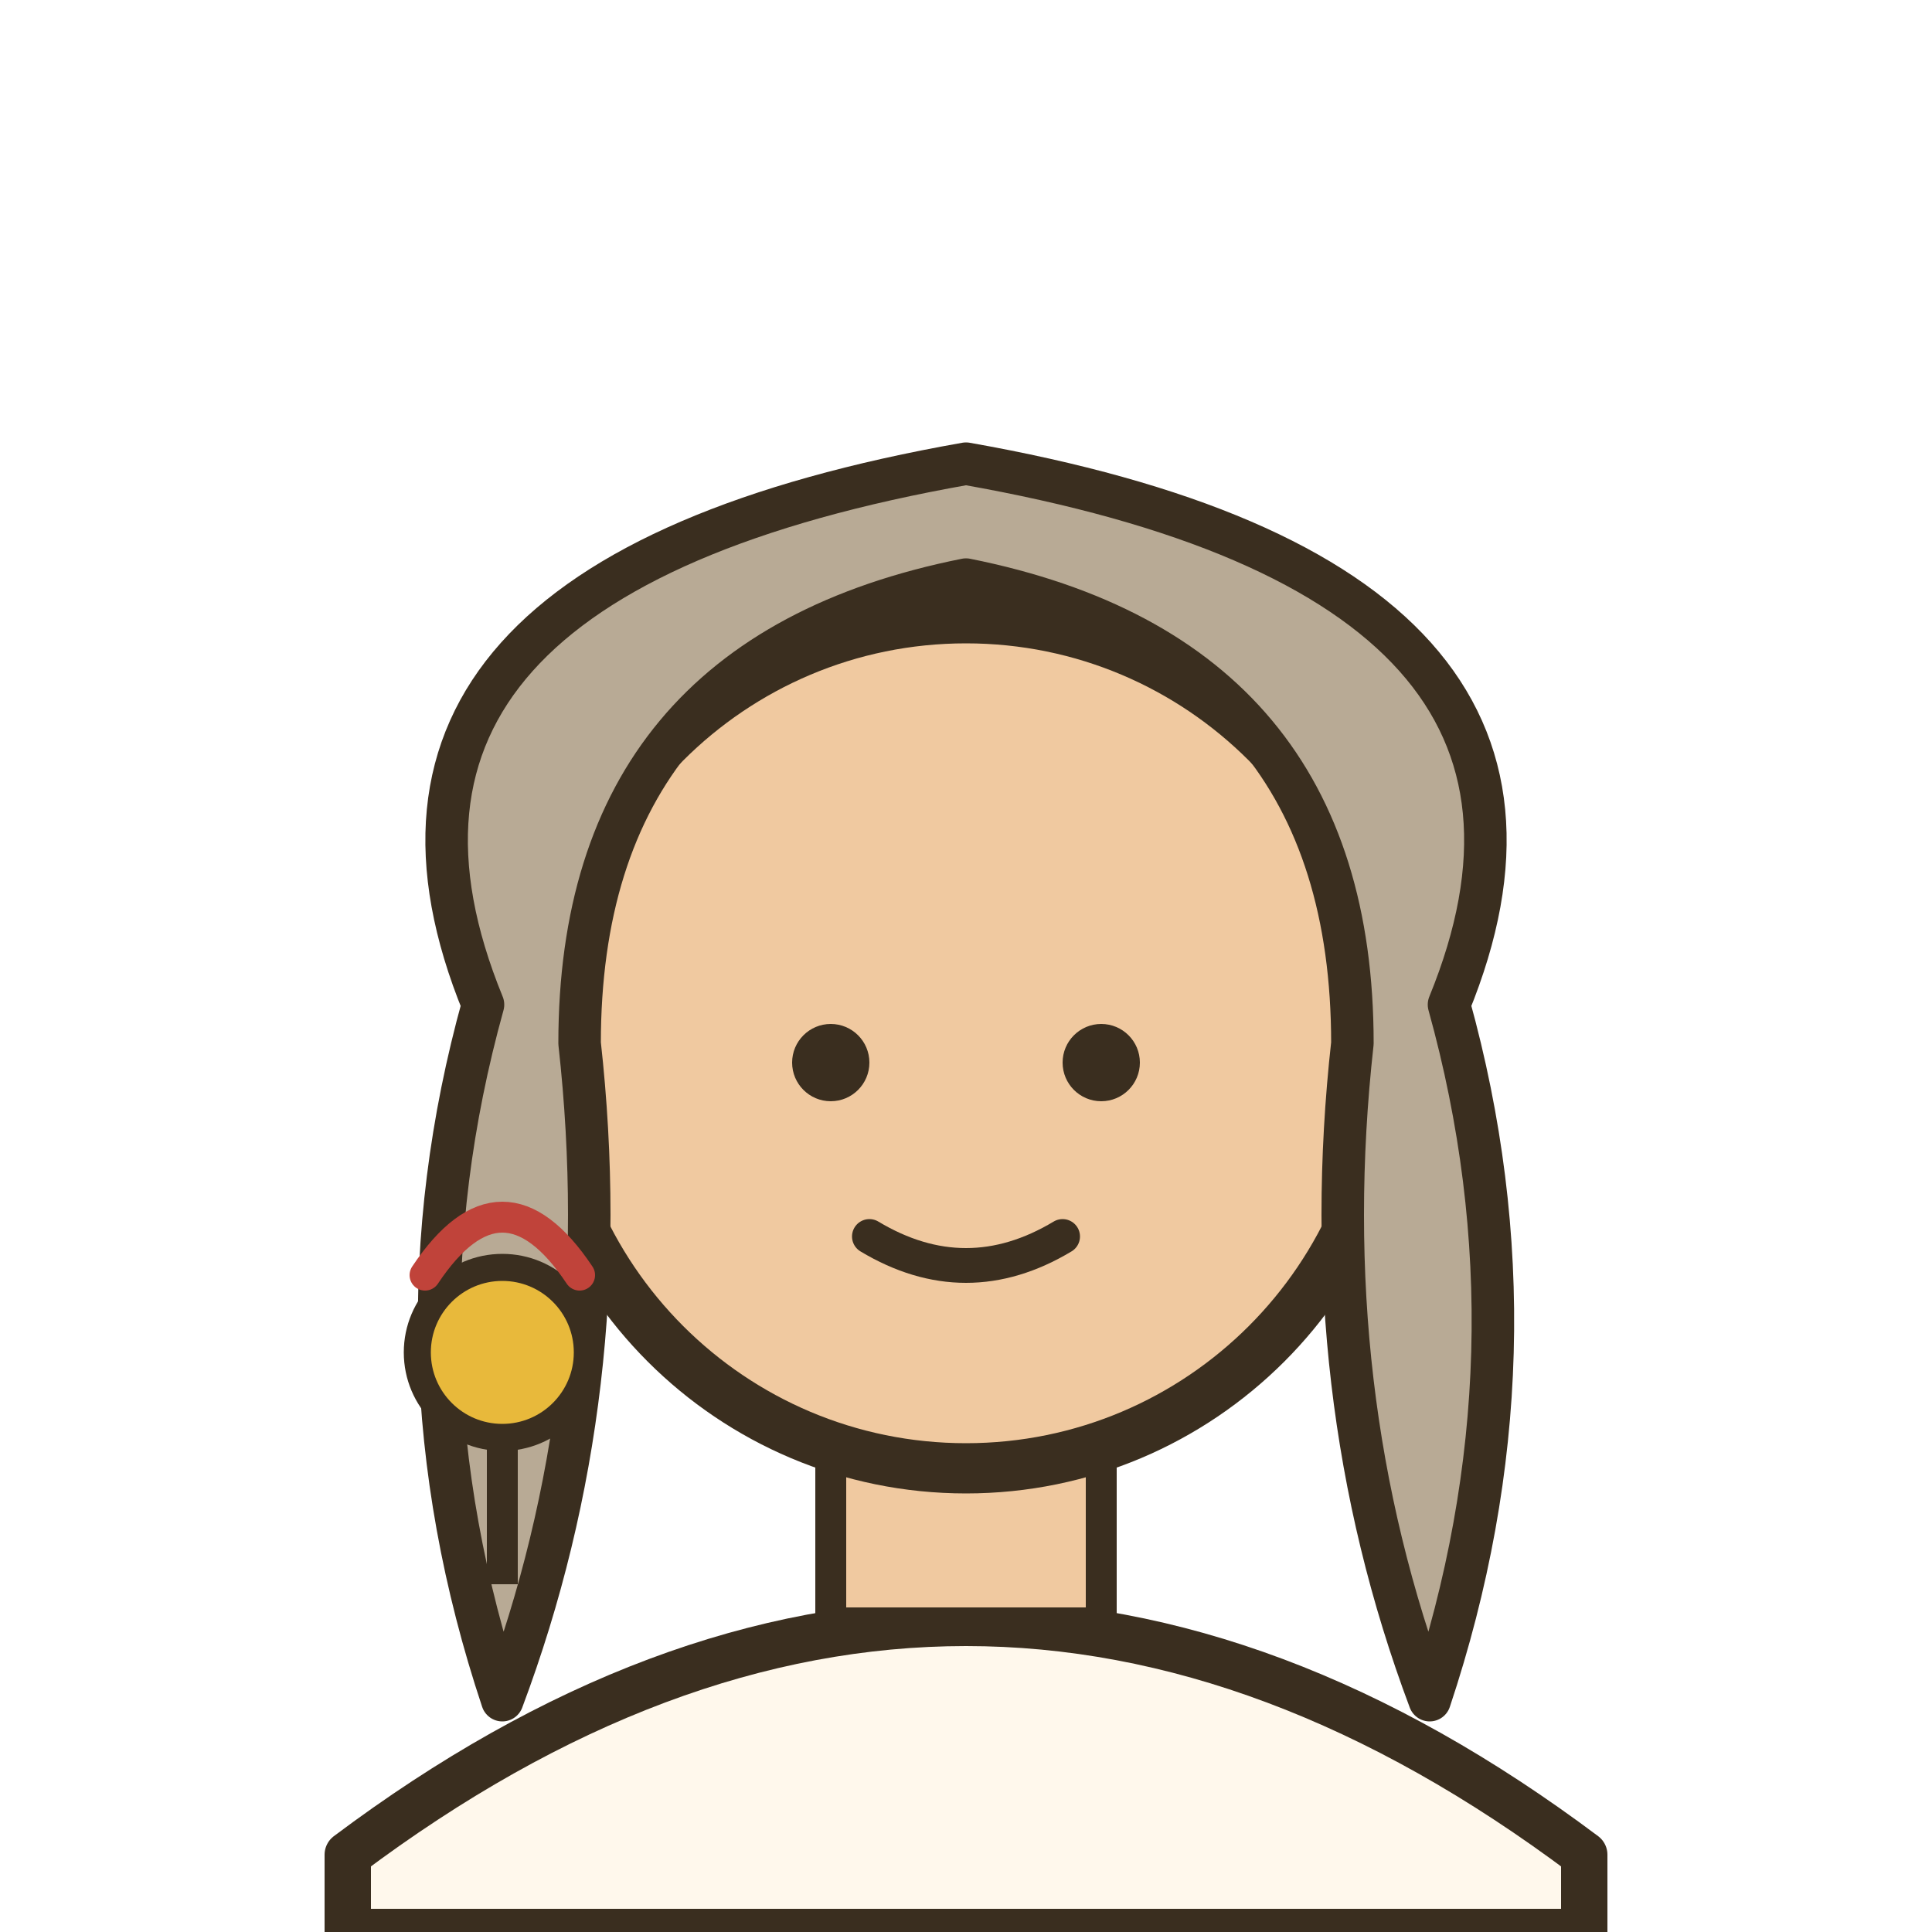
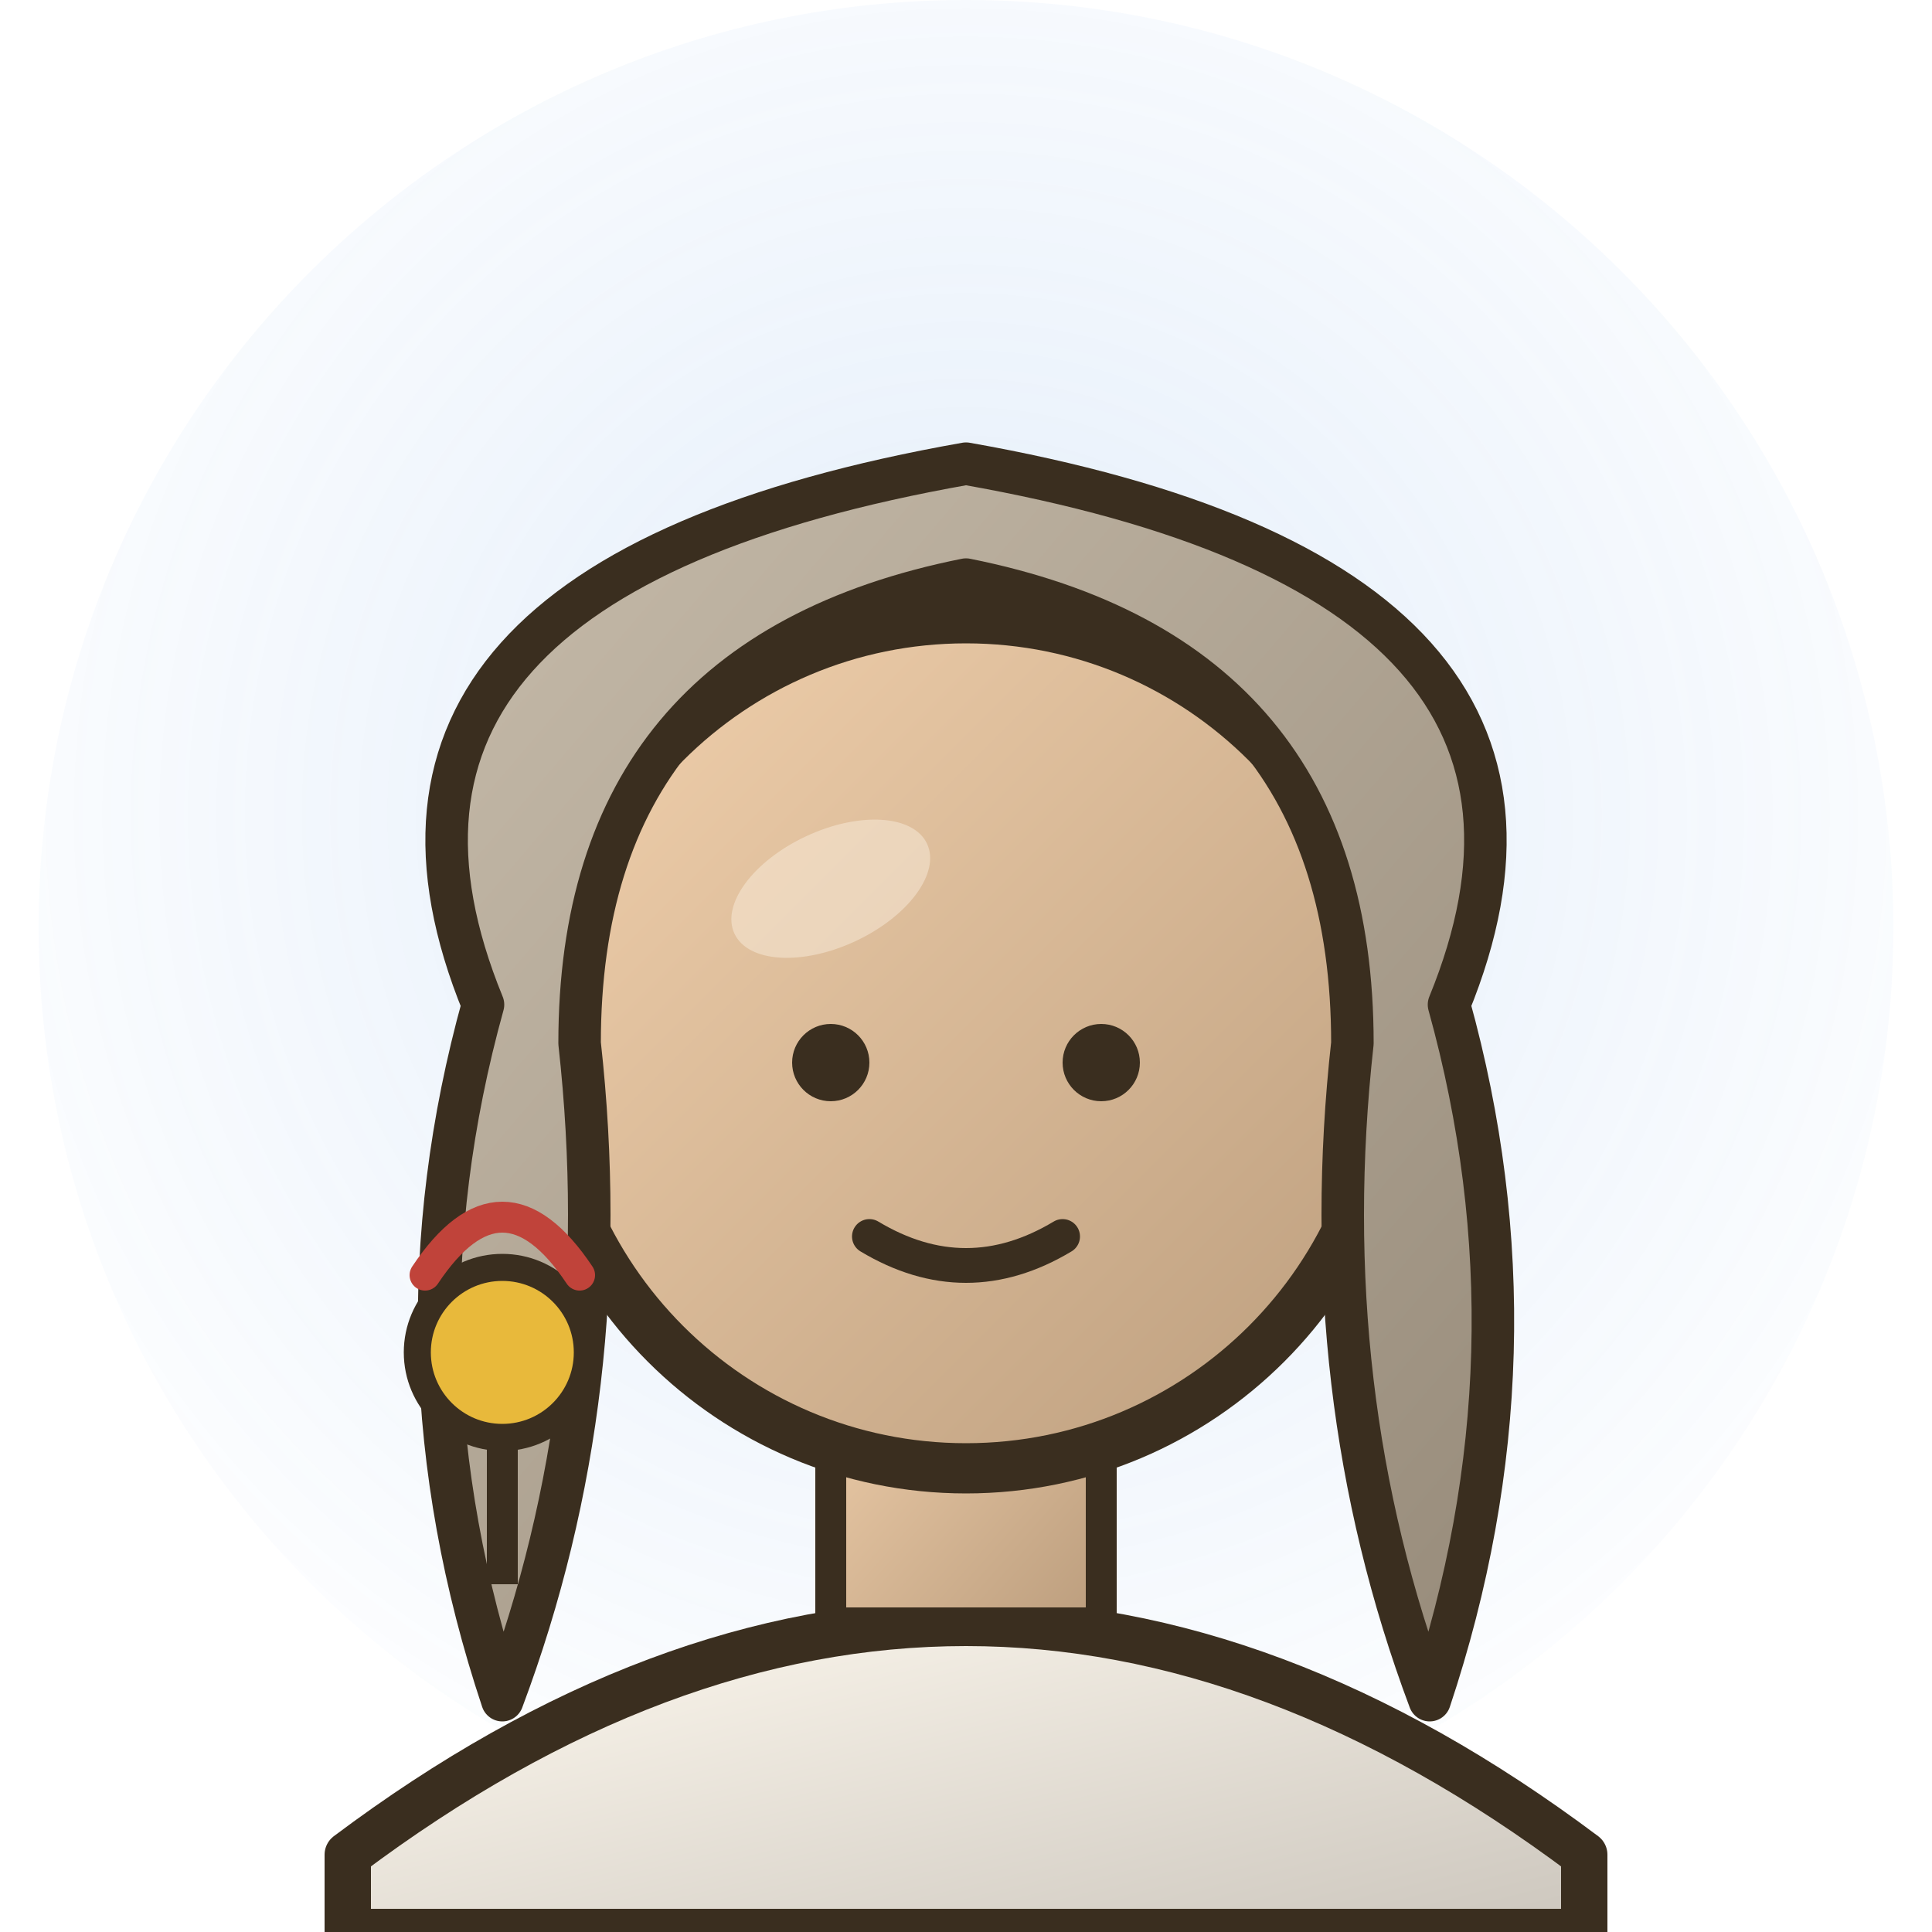
<svg xmlns="http://www.w3.org/2000/svg" viewBox="0 0 100 100" width="100" height="100" preserveAspectRatio="none">
-   <path d="M 18 96 Q 50 72 82 96 L 82 100 L 18 100 Z" fill="#FFF8EC" stroke="#3A2E1F" stroke-width="2.4" stroke-linejoin="round" />
-   <rect x="43" y="68" width="14" height="16" fill="#F0C9A0" stroke="#3A2E1F" stroke-width="1.6" />
-   <circle cx="50" cy="54" r="22" fill="#F0C9A0" stroke="#3A2E1F" stroke-width="2.6" />
-   <path d="M 25 52 Q 16 30 50 24 Q 84 30 75 52 Q 80 70 74 88 Q 68 72 70 54 Q 70 34 50 30 Q 30 34 30 54 Q 32 72 26 88 Q 20 70 25 52 Z" fill="#B8AA95" stroke="#3A2E1F" stroke-width="2.2" stroke-linejoin="round" />
+   <radialGradient id="aura816" cx="50%" cy="44%" r="62%">
+     <stop offset="0%" stop-color="#4C8FE0" stop-opacity="0.16" />
+     <stop offset="100%" stop-color="#4C8FE0" stop-opacity="0" />
+   </radialGradient>
+   <circle cx="50" cy="48" r="48" fill="url(#aura816)" />
+   <ellipse cx="50" cy="93" rx="24" ry="3.6" fill="#3A2E1F" opacity="0.16" />
+   <linearGradient id="dg813" x1="0" y1="0" x2="1" y2="1">
+     <stop offset="0%" stop-color="#fffaf0" />
+     <stop offset="100%" stop-color="#ccc6bd" />
+   </linearGradient>
+   <linearGradient id="dg814" x1="0" y1="0" x2="1" y2="1">
+     <stop offset="0%" stop-color="#f2d1ad" />
+     <stop offset="100%" stop-color="#bb9d7d" />
+   </linearGradient>
+   <linearGradient id="dg815" x1="0" y1="0" x2="1" y2="1">
+     <stop offset="0%" stop-color="#c6bbaa" />
+     <stop offset="100%" stop-color="#978b7a" />
+   </linearGradient>
+   <path d="M 18 96 Q 50 72 82 96 L 82 100 L 18 100 Z" fill="url(#dg813)" stroke="#3A2E1F" stroke-width="2.4" stroke-linejoin="round" />
+   <rect x="43" y="68" width="14" height="16" fill="url(#dg814)" stroke="#3A2E1F" stroke-width="1.6" />
+   <circle cx="50" cy="54" r="22" fill="url(#dg814)" stroke="#3A2E1F" stroke-width="2.6" />
+   <ellipse cx="43" cy="46" rx="5.5" ry="3" fill="#FFF8EC" opacity="0.4" transform="rotate(-25 43 46)" />
+   <path d="M 25 52 Q 16 30 50 24 Q 84 30 75 52 Q 80 70 74 88 Q 68 72 70 54 Q 70 34 50 30 Q 30 34 30 54 Q 32 72 26 88 Q 20 70 25 52 Z" fill="url(#dg815)" stroke="#3A2E1F" stroke-width="2.2" stroke-linejoin="round" />
  <circle cx="43" cy="55" r="2" fill="#3A2E1F" />
  <circle cx="57" cy="55" r="2" fill="#3A2E1F" />
  <path d="M 45 64 Q 50 67 55 64" stroke="#3A2E1F" stroke-width="1.8" fill="none" stroke-linecap="round" />
  <circle cx="26" cy="70" r="4.4" fill="#E8B93B" stroke="#3A2E1F" stroke-width="1.4" />
  <path d="M 26 74 L 26 82" stroke="#3A2E1F" stroke-width="1.6" />
  <path d="M 22 66 Q 26 60 30 66" fill="none" stroke="#C0433A" stroke-width="1.6" stroke-linecap="round" />
</svg>
